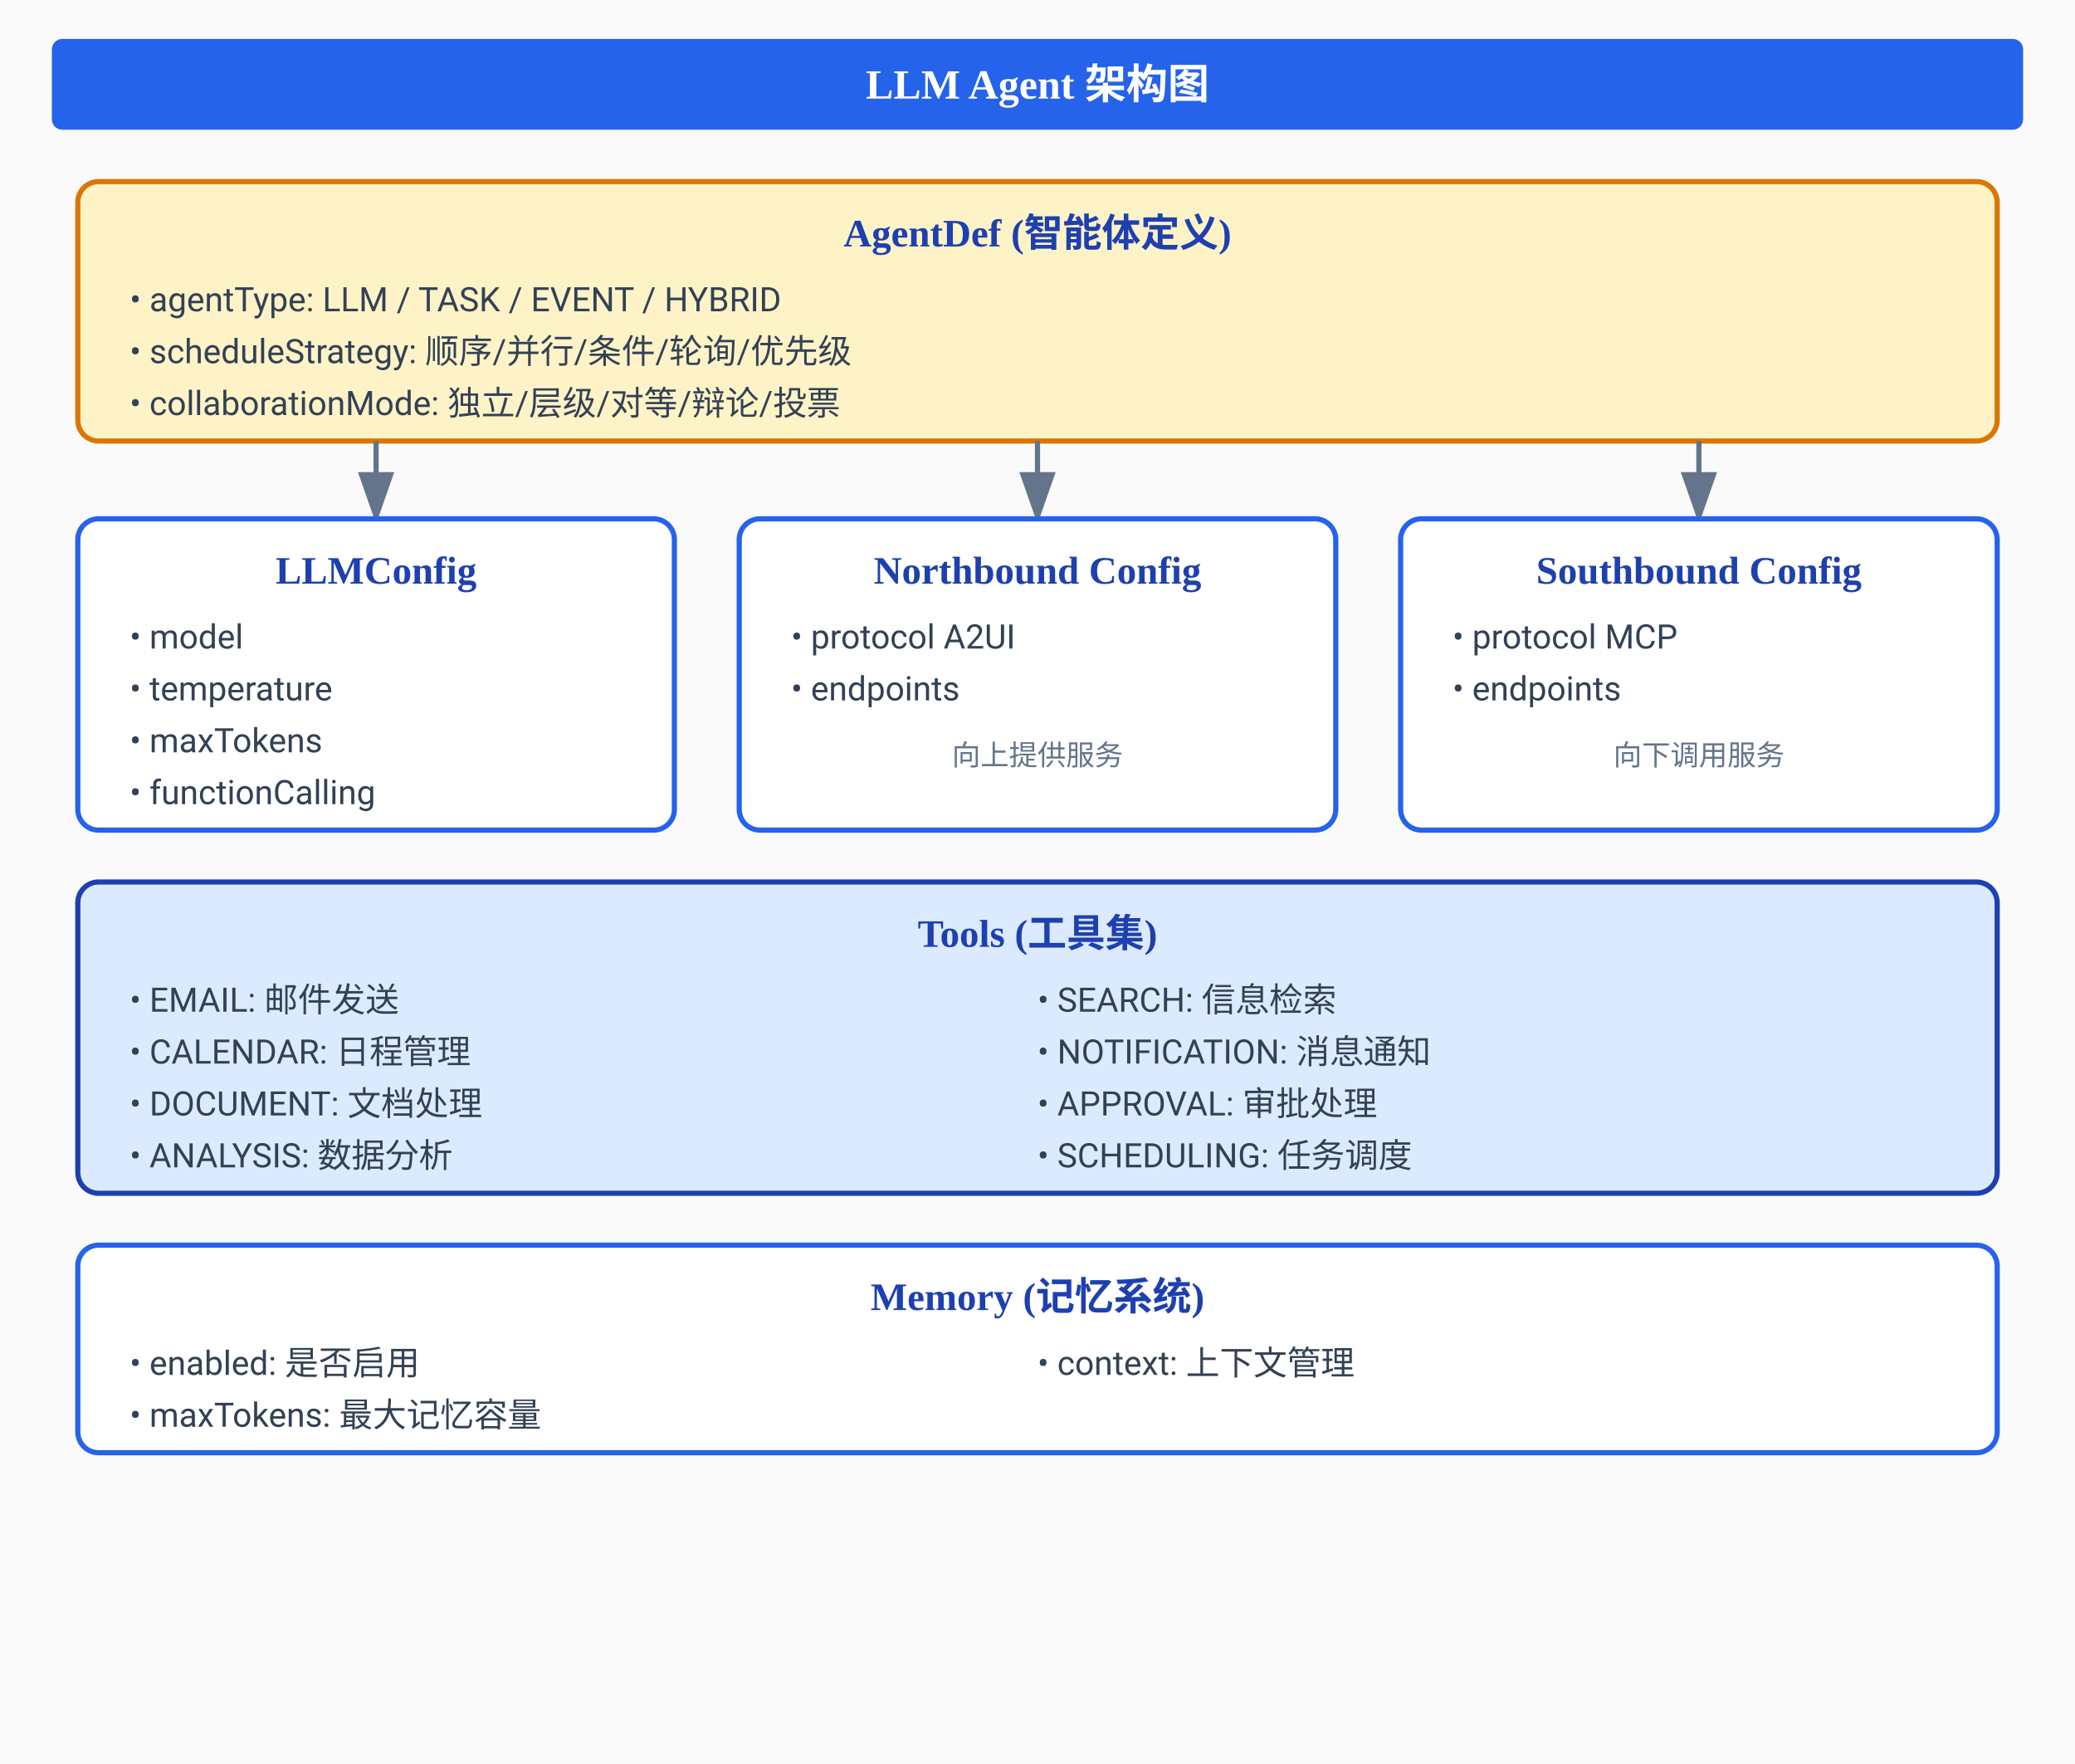
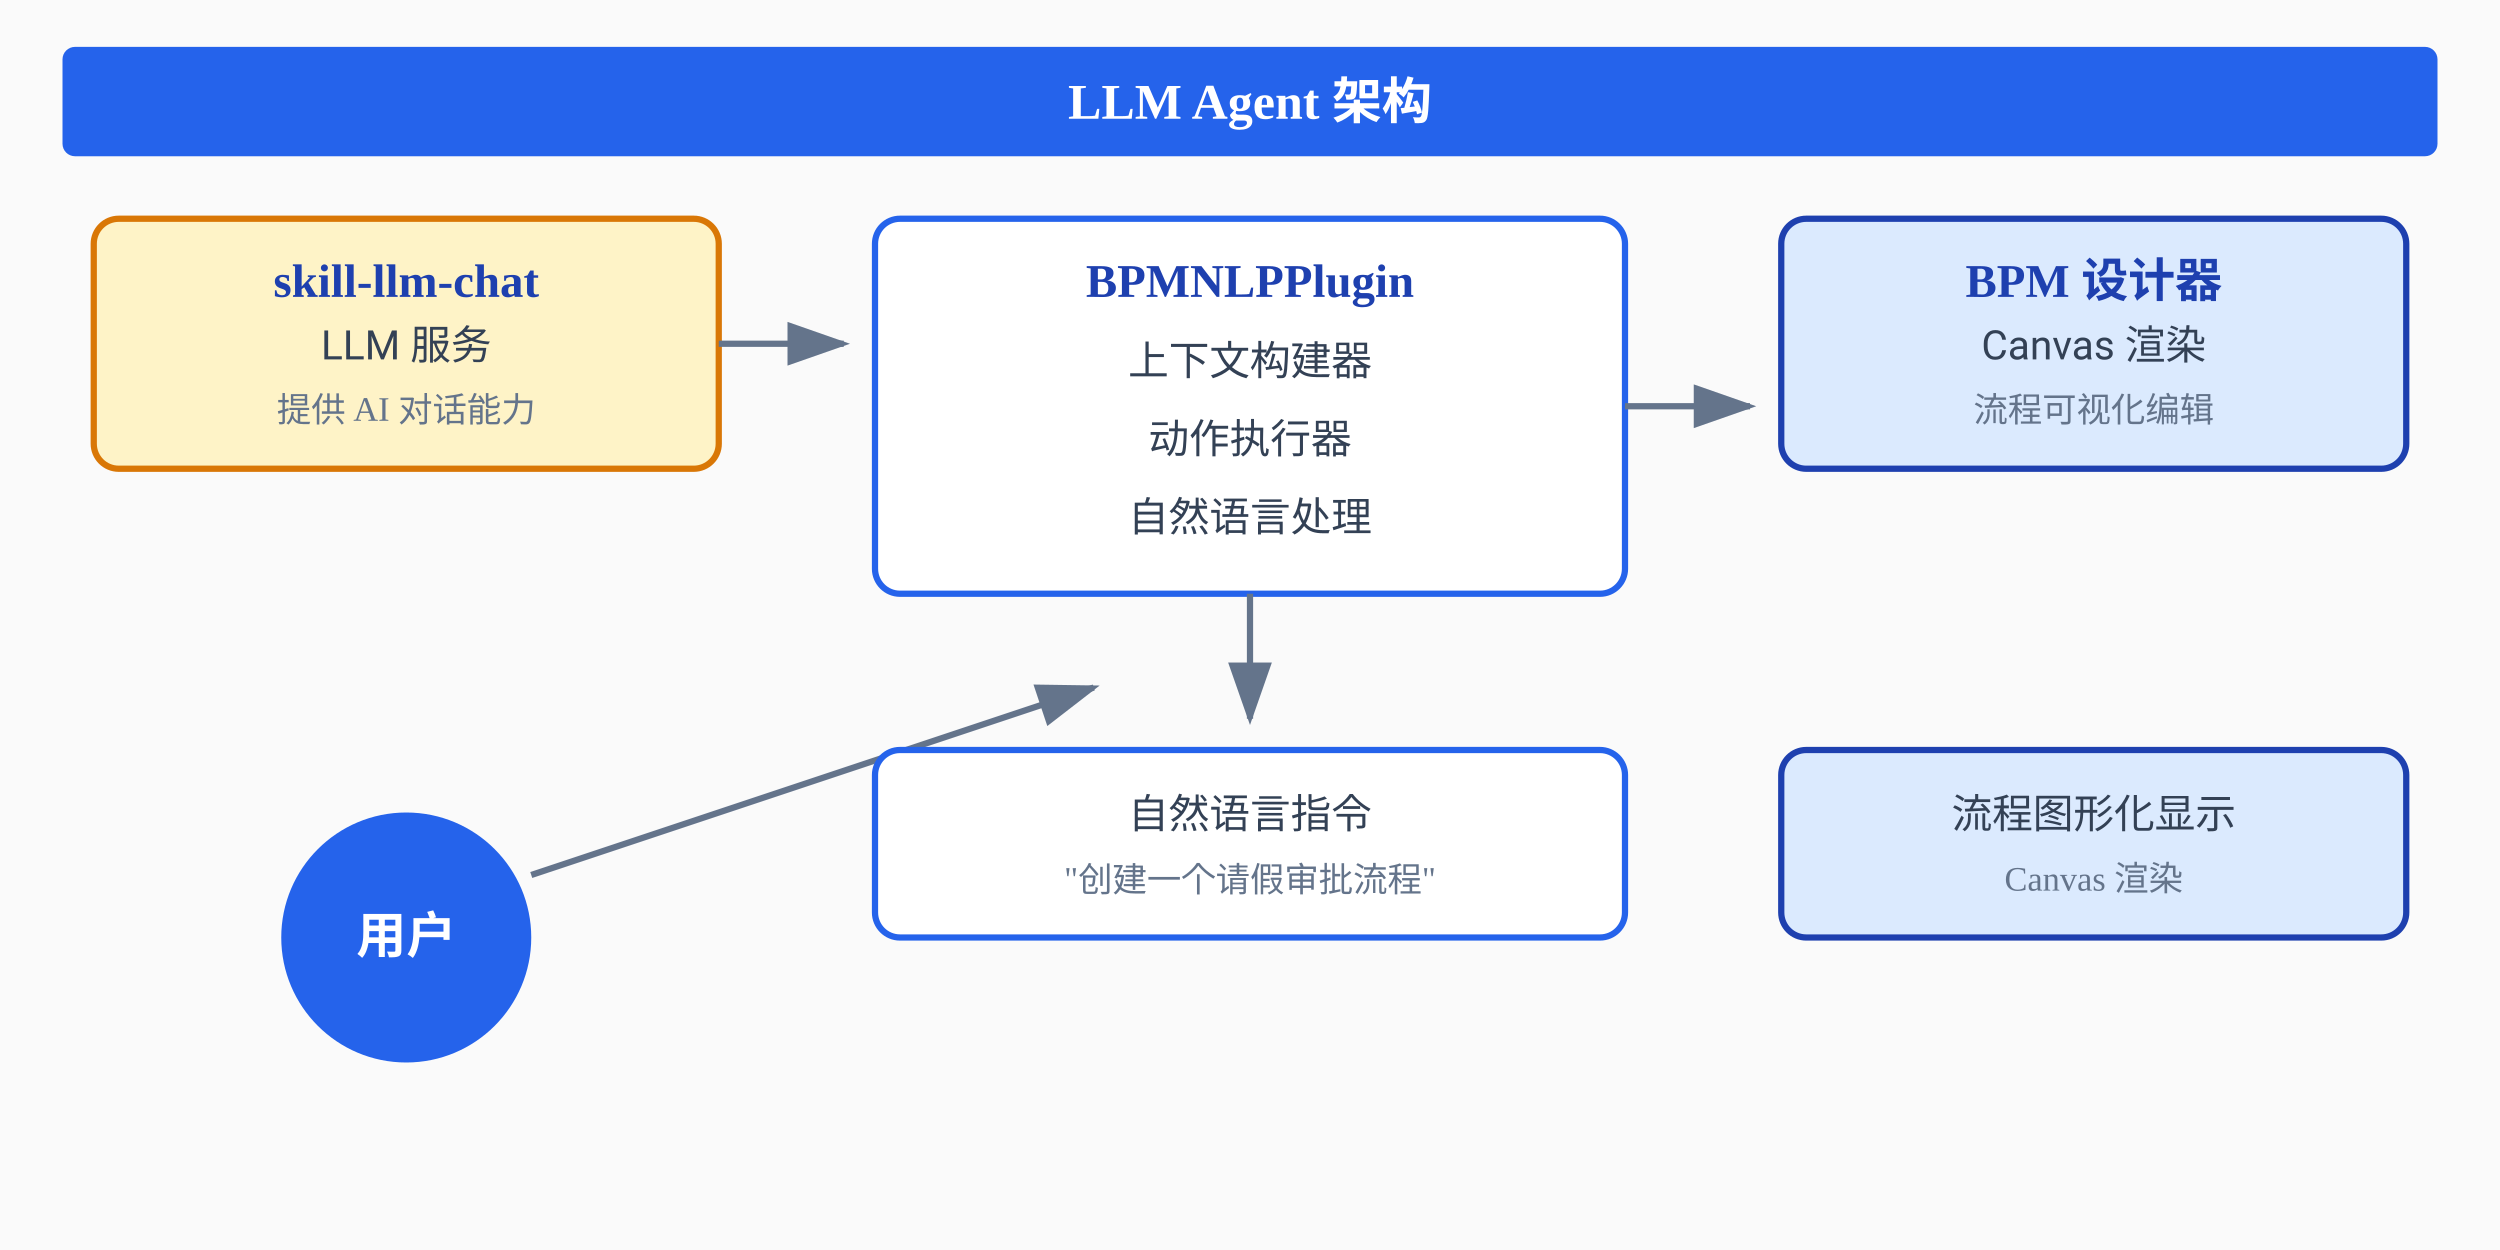
- <svg xmlns="http://www.w3.org/2000/svg" viewBox="0 0 800 680" width="800px" height="680px">
+ <svg xmlns="http://www.w3.org/2000/svg" viewBox="0 0 800 400" width="800px" height="400px">
  <defs>
    <style>
        .bg { fill: #fafafa; }
        .box { fill: #ffffff; stroke: #2563eb; stroke-width: 2; rx: 8; }
        .box-alt { fill: #dbeafe; stroke: #1e40af; stroke-width: 2; rx: 8; }
        .box-highlight { fill: #fef3c7; stroke: #d97706; stroke-width: 2; rx: 8; }
        .title-box { fill: #2563eb; stroke: none; rx: 4; }
        .arrow { fill: none; stroke: #64748b; stroke-width: 2; marker-end: url(#arrowhead); }
        .text { font-family: -apple-system, BlinkMacSystemFont, "Segoe UI", Roboto, sans-serif; font-size: 13px; fill: #334155; }
        .text-title { font-size: 15px; font-weight: bold; fill: #1e40af; }
        .text-header { font-size: 16px; font-weight: bold; fill: #ffffff; }
        .text-small { font-size: 11px; fill: #64748b; }
    </style>
    <marker id="arrowhead" markerWidth="10" markerHeight="7" refX="9" refY="3.5" orient="auto">
      <polygon points="0 0, 10 3.5, 0 7" fill="#64748b" />
    </marker>
  </defs>
-   <rect class="bg" width="100%" height="100%" />
+   <rect class="bg" width="800" height="400" />
  <rect class="title-box" x="20" y="15" width="760" height="35" rx="4" />
-   <text class="text-header" x="400" y="38" text-anchor="middle">LLM Agent 架构图</text>
-   <rect class="box-highlight" x="30" y="70" width="740" height="100" />
-   <text class="text-title" x="400" y="95" text-anchor="middle">AgentDef (智能体定义)</text>
-   <text class="text" x="50" y="120">• agentType: LLM / TASK / EVENT / HYBRID</text>
-   <text class="text" x="50" y="140">• scheduleStrategy: 顺序/并行/条件/轮询/优先级</text>
-   <text class="text" x="50" y="160">• collaborationMode: 独立/层级/对等/辩论/投票</text>
-   <line class="arrow" x1="145" y1="170" x2="145" y2="200" />
-   <line class="arrow" x1="400" y1="170" x2="400" y2="200" />
-   <line class="arrow" x1="655" y1="170" x2="655" y2="200" />
-   <rect class="box" x="30" y="200" width="230" height="120" />
-   <text class="text-title" x="145" y="225" text-anchor="middle">LLMConfig</text>
-   <text class="text" x="50" y="250">• model</text>
-   <text class="text" x="50" y="270">• temperature</text>
-   <text class="text" x="50" y="290">• maxTokens</text>
-   <text class="text" x="50" y="310">• functionCalling</text>
-   <rect class="box" x="285" y="200" width="230" height="120" />
-   <text class="text-title" x="400" y="225" text-anchor="middle">Northbound Config</text>
-   <text class="text" x="305" y="250">• protocol A2UI</text>
-   <text class="text" x="305" y="270">• endpoints</text>
-   <text class="text-small" x="400" y="295" text-anchor="middle">向上提供服务</text>
-   <rect class="box" x="540" y="200" width="230" height="120" />
-   <text class="text-title" x="655" y="225" text-anchor="middle">Southbound Config</text>
-   <text class="text" x="560" y="250">• protocol MCP</text>
-   <text class="text" x="560" y="270">• endpoints</text>
-   <text class="text-small" x="655" y="295" text-anchor="middle">向下调用服务</text>
-   <rect class="box-alt" x="30" y="340" width="740" height="120" />
-   <text class="text-title" x="400" y="365" text-anchor="middle">Tools (工具集)</text>
-   <text class="text" x="50" y="390">• EMAIL: 邮件发送</text>
-   <text class="text" x="50" y="410">• CALENDAR: 日程管理</text>
-   <text class="text" x="50" y="430">• DOCUMENT: 文档处理</text>
-   <text class="text" x="50" y="450">• ANALYSIS: 数据分析</text>
-   <text class="text" x="400" y="390">• SEARCH: 信息检索</text>
-   <text class="text" x="400" y="410">• NOTIFICATION: 消息通知</text>
-   <text class="text" x="400" y="430">• APPROVAL: 审批处理</text>
-   <text class="text" x="400" y="450">• SCHEDULING: 任务调度</text>
-   <rect class="box" x="30" y="480" width="740" height="80" />
-   <text class="text-title" x="400" y="505" text-anchor="middle">Memory (记忆系统)</text>
-   <text class="text" x="50" y="530">• enabled: 是否启用</text>
-   <text class="text" x="50" y="550">• maxTokens: 最大记忆容量</text>
-   <text class="text" x="400" y="530">• context: 上下文管理</text>
+   <text class="text-header" x="400" y="38" text-anchor="middle">LLM Agent 架构</text>
+   <rect class="box-highlight" x="30" y="70" width="200" height="80" />
+   <text class="text-title" x="130" y="95" text-anchor="middle">skill-llm-chat</text>
+   <text class="text" x="130" y="115" text-anchor="middle">LLM 服务</text>
+   <text class="text-small" x="130" y="135" text-anchor="middle">提供 AI 对话能力</text>
+   <line class="arrow" x1="230" y1="110" x2="270" y2="110" />
+   <rect class="box" x="280" y="70" width="240" height="120" />
+   <text class="text-title" x="400" y="95" text-anchor="middle">BPMNLPPlugin</text>
+   <text class="text" x="400" y="120" text-anchor="middle">上下文构建器</text>
+   <text class="text" x="400" y="145" text-anchor="middle">动作执行器</text>
+   <text class="text" x="400" y="170" text-anchor="middle">自然语言处理</text>
+   <line class="arrow" x1="520" y1="130" x2="560" y2="130" />
+   <rect class="box-alt" x="570" y="70" width="200" height="80" />
+   <text class="text-title" x="670" y="95" text-anchor="middle">BPM 设计器</text>
+   <text class="text" x="670" y="115" text-anchor="middle">Canvas 渲染</text>
+   <text class="text-small" x="670" y="135" text-anchor="middle">流程可视化编辑</text>
+   <circle cx="130" cy="300" r="40" fill="#2563eb" />
+   <text class="text-header" x="130" y="305" text-anchor="middle">用户</text>
+   <line class="arrow" x1="170" y1="280" x2="350" y2="220" />
+   <rect class="box" x="280" y="240" width="240" height="60" />
+   <text class="text" x="400" y="265" text-anchor="middle">自然语言指令</text>
+   <text class="text-small" x="400" y="285" text-anchor="middle">"创建一个请假审批流程"</text>
+   <line class="arrow" x1="400" y1="190" x2="400" y2="230" />
+   <rect class="box-alt" x="570" y="240" width="200" height="60" />
+   <text class="text" x="670" y="265" text-anchor="middle">流程图形化显示</text>
+   <text class="text-small" x="670" y="285" text-anchor="middle">Canvas 渲染</text>
</svg>
